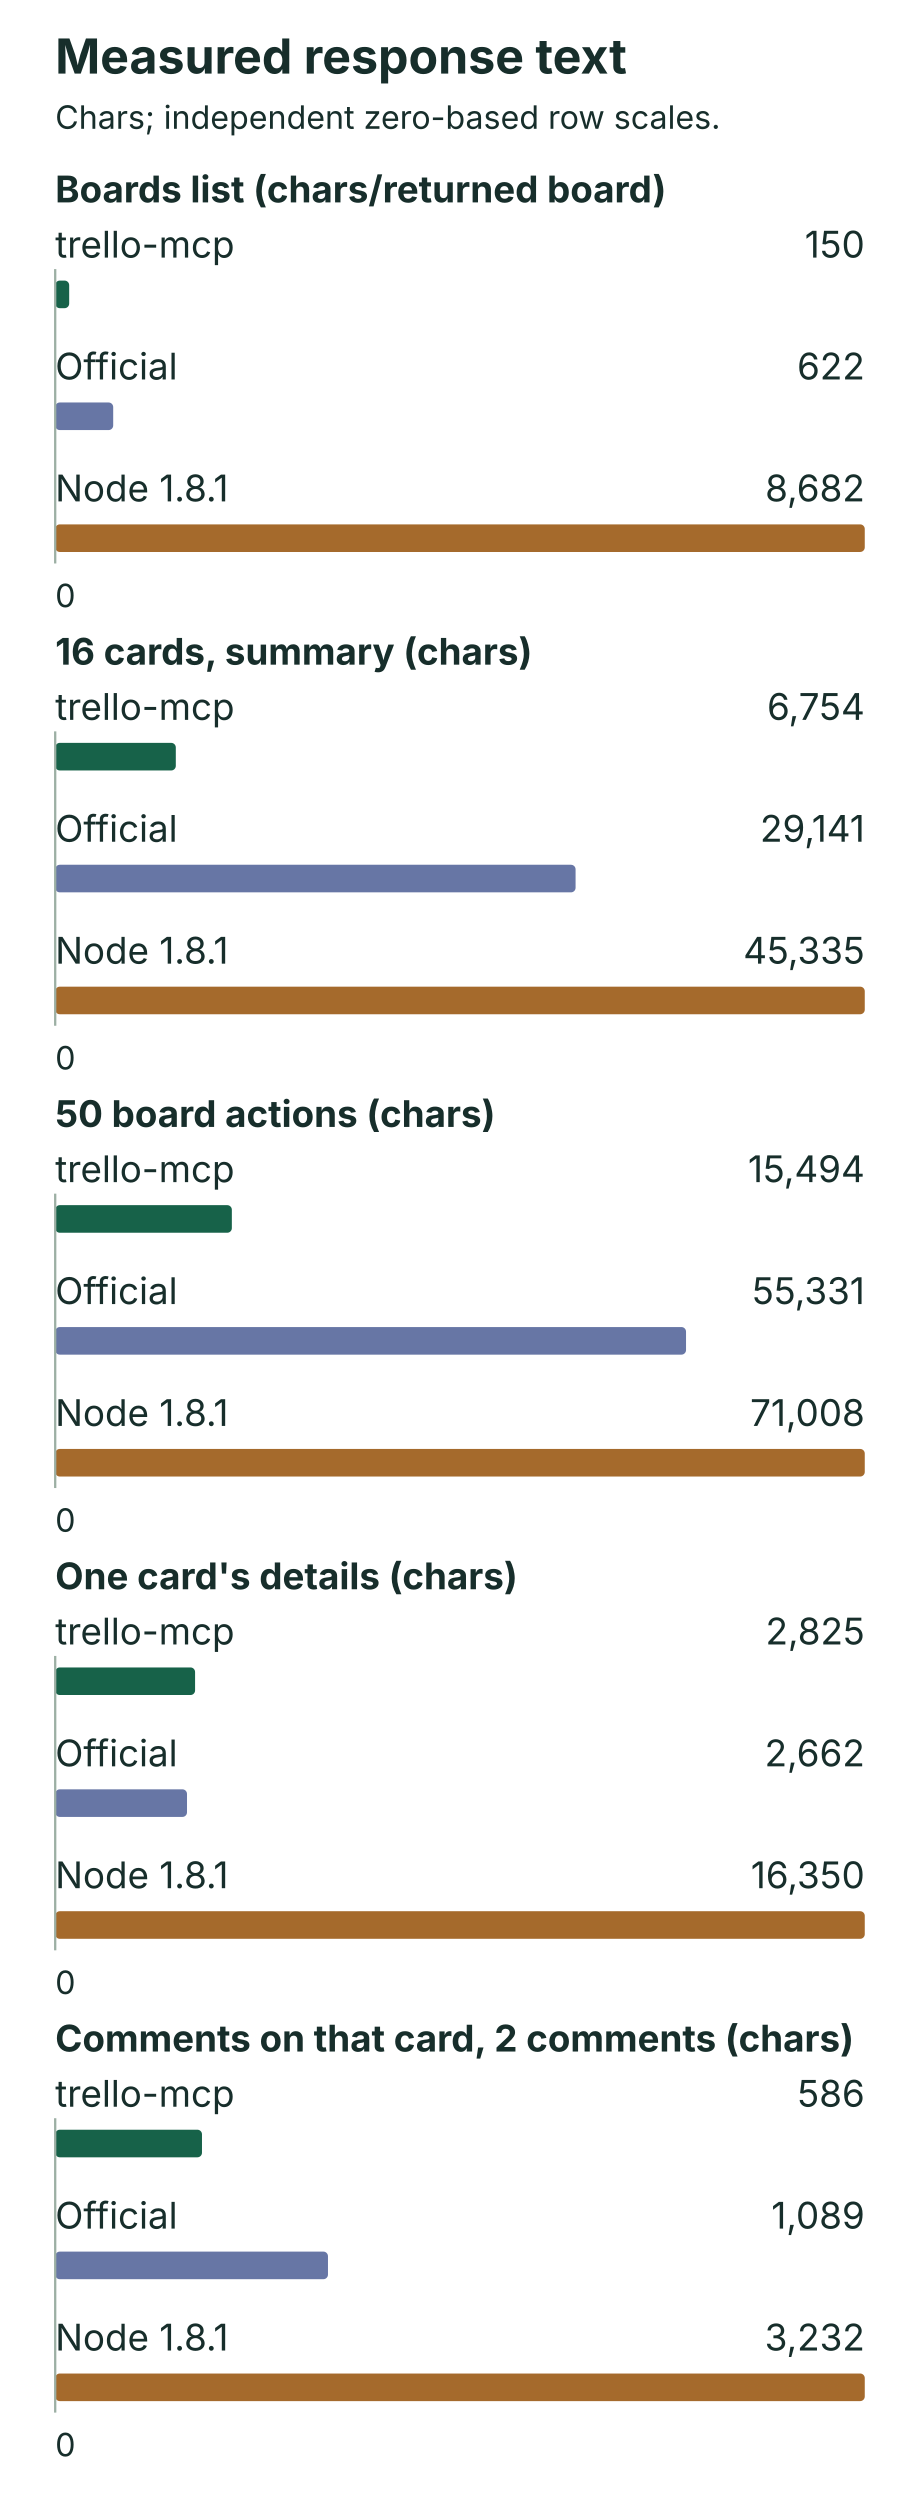
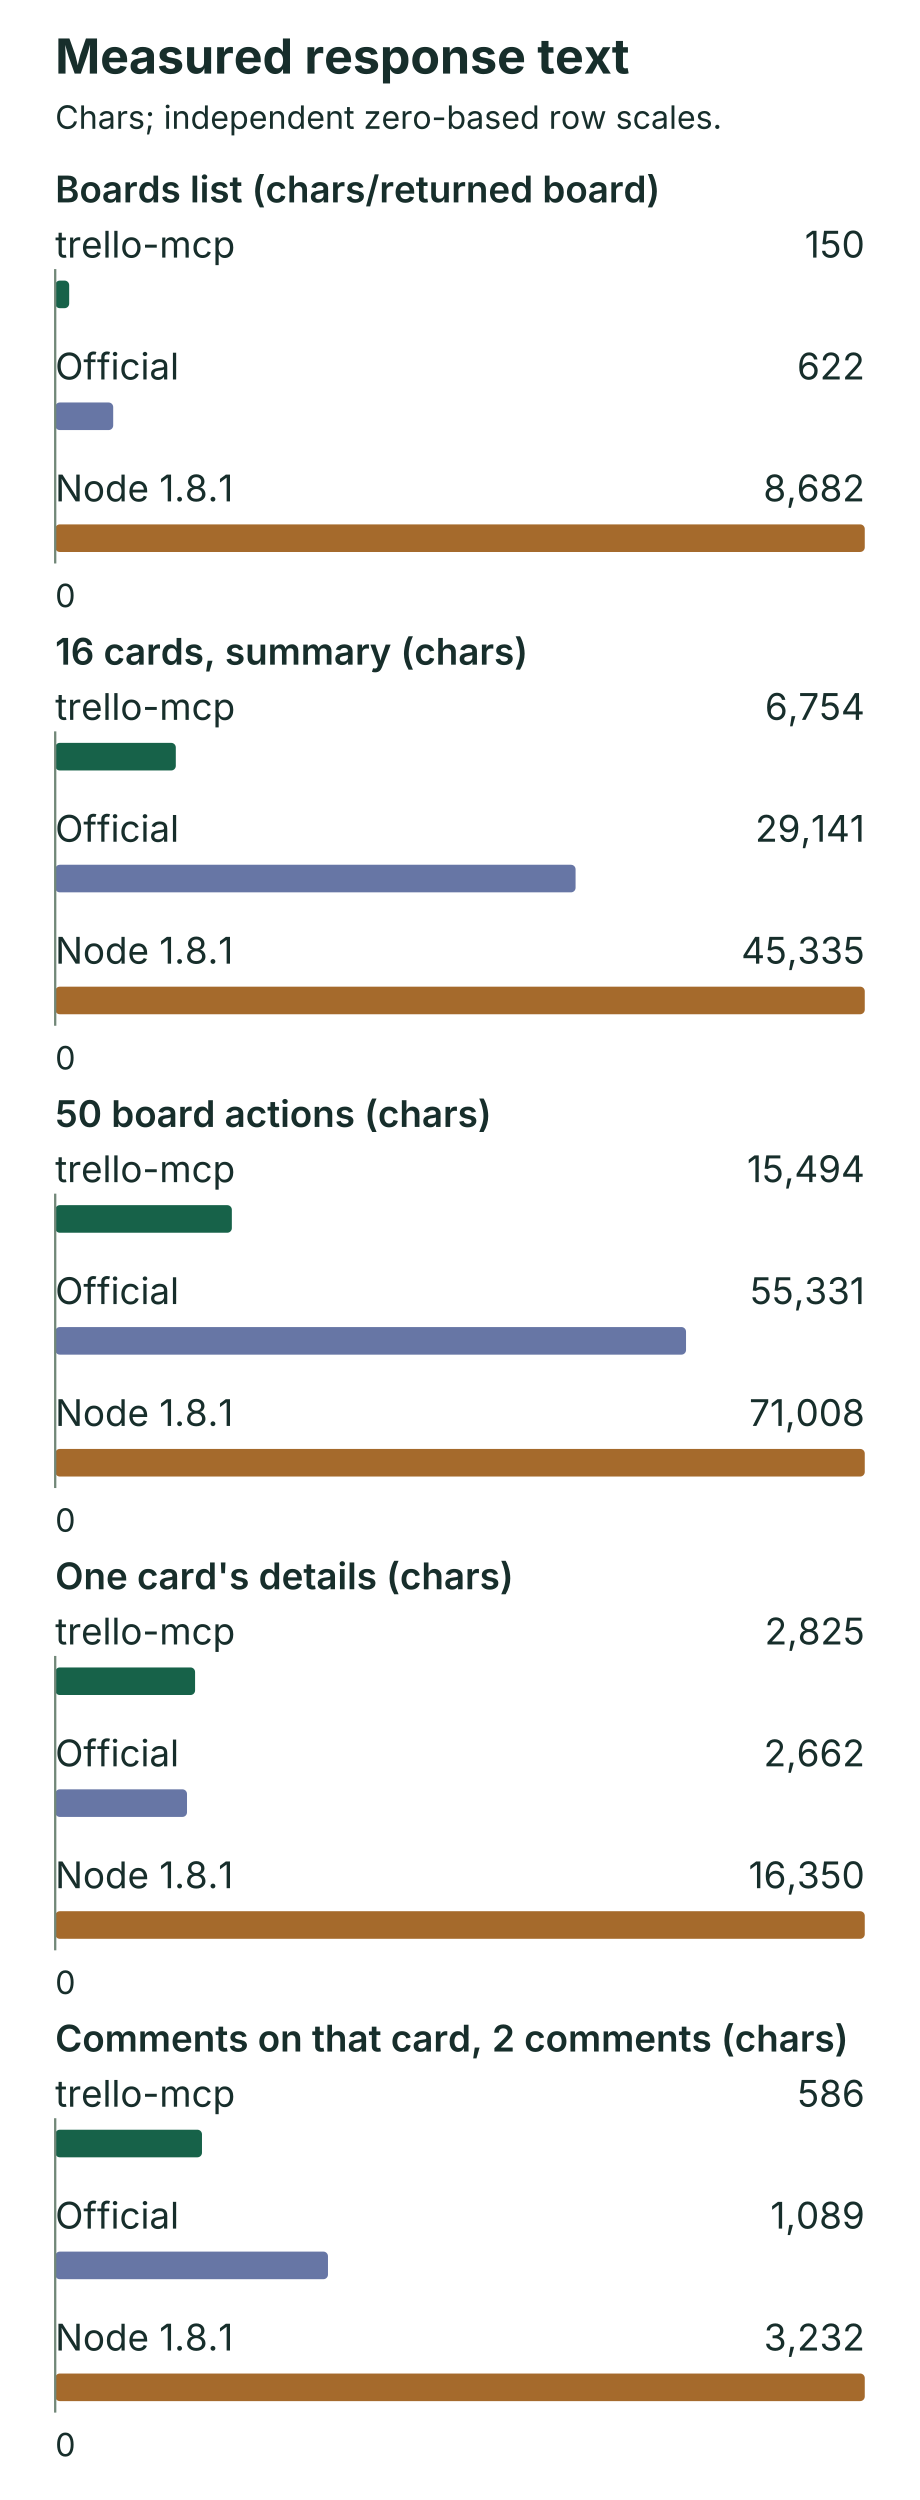
<svg xmlns="http://www.w3.org/2000/svg" width="400" height="1087" viewBox="0 0 400 1087" role="img" aria-labelledby="title desc">
-   <style>svg{font-family:system-ui,-apple-system,BlinkMacSystemFont,"Segoe UI",sans-serif;color:#172e2b;background:#f7f8f3}text{fill:currentColor;font-size:16px}.title{font-size:21px;font-weight:700}.sub{font-size:14px}.group{font-weight:650}.s0{fill:#176249}.s1{fill:#6776a5}.s2{fill:#a56a2c}.axis{stroke:#9cafa4}@media(prefers-color-scheme: dark){svg{color:#e4eee7;background:#111d1b}.s0{fill:#a4d6ab}.s1{fill:#aab9ef}.s2{fill:#edba7d}.axis{stroke:#6c8778}}</style>
-   <text x="24" y="32" class="title">Measured response text</text>
-   <text x="24" y="56" class="sub">Chars; independent zero-based row scales.</text>
-   <text x="24" y="88" class="group">Boards list (chars/returned board)</text>
-   <text x="24" y="112">trello-mcp</text>
-   <text x="376" y="112" text-anchor="end">150</text>
+   <style>.text,.title,.sub,.group{fill:currentColor}.axis{fill:none}svg{color:#172e2b}.s0{fill:#176249}.s1{fill:#6776a5}.s2{fill:#a56a2c}.axis{stroke:#718778}@media(prefers-color-scheme: dark){svg{color:#e4eee7}.s0{fill:#a4d6ab}.s1{fill:#aab9ef}.s2{fill:#edba7d}.axis{stroke:#6c8778}}</style>
+   <defs>
+     <path id="r2c" d="M128-359l88 567H422L266-359Z" />
+     <path id="r2d" d="M798 719V553H144V719Z" />
+     <path id="r2e" d="M295-13q-56 0-95.5 39.5T160 122t39.5 95.5T295 257t95.5-39.5T430 122 390.5 26.5 295 -13Z" />
+     <path id="r30" d="M646-20Q397-20 259.5 180T122 744q0 362 138.5 564T646 1510q248 0 386-202t138-564q0-364-137-564T646 -20Zm0 166q164 0 252.5 157.5T987 744q0 285-88.5 443T646 1345q-163 0-252-158.5T305 744q0-283 89-440.5T646 146Z" />
+     <path id="r31" d="M653 1490V0H466V1314H456L96 1047v204l324 239Z" />
+     <path id="r32" d="M154 0V137L649 674q83 90 138 158t83 129.5T898 1092q0 117-80.5 185T618 1345q-127 0-202.5-76T340 1067H158q0 132 61 232t166 155.5T623 1510t235.5-55.5 161-149.5 58.5-211q0-81-29-157.5T947 763 742 526L416 179V167h687V0Z" />
+     <path id="r33" d="M635-20Q489-20 376 30T196.5 169 125 376H317q8-106 98-167.5T632 147q140 0 231.5 72T955 407q0 121-90 197.5T609 681H488V846H609q131 0 212.5 69.5T903 1100q0 111-72 178t-194 67q-76 0-142.5-27.5t-109-78.5T340 1115H157q4 117 70 206t174.5 139T641 1510q139 0 239.5-56T1035 1307t54-197q0-126-66.5-214T842 774V762q143-23 222-119.5T1143 405q0-122-66-218T896 35.5 635 -20Z" />
+     <path id="r34" d="M120 303V458L772 1490h231V470h202V303H1003V0H821V303ZM822 470v782H810L323 482V470Z" />
+     <path id="r35" d="M596-20Q465-20 361 31.5t-166 141T128 376H312q9-100 90.5-164.5T596 147q90 0 160.5 42T867 305t40 168q0 96-42 172T750.5 764.5 584 808q-69 0-140-22T329 730L151 752l88 738h784V1323H399L348 888h8q46 38 116 62.5T619 975q137 0 244-64.5T1031.5 733 1093 476q0-143-64.5-255T852 44.5 596 -20Z" />
+     <path id="r36" d="M646-20q-93 0-186 34T290.5 128 168 345 122 688q0 393 147 607.5T669 1510q125 0 224-50t162-139 81-206H950q-25 97-95 162t-186 65q-172 0-269.5-148.5T302 776h12q60 93 155.5 145.5T681 974q128 0 234-63t169.5-174.5T1148 481q0-139-62-252.5T911 47.5 646 -20Zm0 167q90 0 162 45T922 312.5 964 481q0 91-40.5 165.5T812 765 651 809 488 763 372 641.5 329 479q0-88 41-163.5t113-122T646 147Z" />
+     <path id="r37" d="M200 0 862 1311v12H98v167h963V1313L400 0Z" />
+     <path id="r38" d="M633-20Q482-20 366.5 33.5T186.5 181 122 396q0 94 38 174.5T264 705t149 69v8Q304 810 240 903t-64 211q0 114 59 203.5t162 141T633 1510q131 0 234-51.5t162.5-141T1089 1114q0-118-64.5-211T854 782v-8q81-15 147-69t105-134.5T1145 396q0-121-65.5-215T898.5 33.5 633 -20Zm0 165q148 0 235 71.5T955 406q0 83-42 146.5t-115 100T633 689q-141 0-232.5-79.5T309 406q0-118 86.5-189.5T633 145Zm0 703q118 0 195 69.5T905 1100q0 112-75 179t-197 67q-124 0-198.5-67T360 1100q0-113 76-182.5T633 848Z" />
+     <path id="r39" d="M603-20Q476-20 377 30T215 170 134 379H322q23-99 93-165t188-66q170 0 268.5 148.5T970 716H958q-60-91-155-145T591 517q-128 0-235 63.5t-170.5 175T122 1010q0 139 63 253.5t176.5 182T628 1510q92-1 184-35.5T980 1361t122-215 46-342q0-395-146-609.5T603 -20Zm16 703q91 0 164 46.5T899.5 852 943 1015q0 86-41.5 160.5t-113 121T625 1343q-90 0-161.5-44.5T350 1178.5 308 1011q0-91 40.5-165.5T459 727t160-44Z" />
+     <path id="r3b" d="M128-359l88 567H422L266-359ZM323 796q-56 0-95.5 39.5T188 931t39.5 95.5T323 1066t95.5-39.5T458 931t-39.5-95.5T323 796Z" />
+     <path id="r43" d="M783-20Q592-20 442.5 72.5t-235 264T122 744q0 237 85.5 408.5t235 264.5T783 1510q151 0 277.5-58.5t212-167.5T1384 1021H1194q-21 102-81.5 172T966 1298.5 783 1334q-134 0-242-68T370 1066.5 307 744q0-190 63.5-321.5T542 223.5 783 156q98 0 183.5 36t146 106T1194 469h190q-26-151-110.5-261t-211-169T783 -20Z" />
+     <path id="r4e" d="M180 0V1490H404l606-953q30-48 77.5-129.5T1186 225q-9 108-11 199.5T1173 576v914h190V0H1137L597 848q-34 53-67.5 109T455 1086t-99 176q6-143 10.5-250.5T371 850V0Z" />
+     <path id="r4f" d="M784-20Q593-20 443.5 72.5T208 336.5 122 744q0 237 86 408.5T443.5 1417 784 1510t340-93 234.5-264.5T1444 744q0-236-85.5-407.5T1124 72.5 784 -20Zm0 176q133 0 240.5 67.5t171 199T1259 744q0 192-63.5 323.5t-171 199T784 1334q-134 0-242-68T370.5 1066.5 307 744q0-190 63.5-321T542 224t242-68Z" />
+     <path id="r61" d="M471-26Q365-26 278.5 14T141 131 90 318q0 96 38 156t101.5 94.5T370 620t155 27q100 13 163 20t93.5 24T812 749v6q0 104-59 161.5T578 974q-121 0-189-52.5T295 810L122 867q43 102 116 159.5T399 1108t174 24q56 0 127.5-13.5t138-53.5 110-118.5T992 737V0H815V152H803q-19-39-61-80.5T633 2 471 -26Zm31 159q100 0 169 39T776 273.5 812 404V559q-11-13-48-23.5T679.5 517t-92-13.5T517 495q-65-8-121.5-27.5t-90.5-57T271 309q0-87 65.5-131.5T502 133Z" />
+     <path id="r62" d="M677-24Q571-24 506 12.5t-100 83T352 173H332V0H158V1490H338V939h14q19 30 53 75.5t98 81.5 173 36q140 0 246.5-70t167-199.5T1150 556q0-178-60-308T923.5 47 677 -24ZM650 137q105 0 175.5 56.5t106 152T967 558q0 116-35 209.5T826.5 916 650 971q-154 0-234-114T336 558q0-187 81-304T650 137Z" />
+     <path id="r63" d="M613-24Q461-24 346.5 48T168 250 104 552q0 175 64 305.5T346.5 1060 613 1132q162 0 284.5-81.5T1066 823L893 774q-25 86-97.5 141.5T613 971q-112 0-184-58.5T322 759 287 552q0-110 35-204.5T429 195t184-58q113 0 186.5 57.5T898 343l172-49Q1025 145 901 60.5T613 -24Z" />
+     <path id="r64" d="M577-24Q438-24 331 47T164 248 104 556q0 177 60.5 306.5T332 1062t246 70q109 0 173-36t98.5-81.5T902 939h14v551h180V0H922V173H902q-18-31-53.5-77.5t-100-83T577 -24Zm27 161q152 0 233 117t81 304q0 185-79.5 299T604 971q-106 0-176.5-55T322 767.5 287 558q0-117 35.5-212.5T429 193.5 604 137Z" />
+     <path id="r65" d="M628-24Q466-24 348.5 48t-181 201T104 550t62 303 175.5 205T607 1132q89 0 175.5-29.5t157-95T1052 835t42-262V498H286q7-175 100.5-268.5T629 136q99 0 170.5 43.5T902 308l174-48Q1037 133 918.5 54.5T628 -24ZM287 650H911q-13 143-89.5 232.5T607 972q-96 0-165.5-45T332 809 287 650Z" />
+     <path id="r66" d="M678 1118V964H420V0H240V964H20v154H240v149q0 97 45.5 162T404 1527t154 33q64 0 106-10.5t62-19.5l-50-154q-14 5-36.5 11t-60.5 6q-83 0-121-42.5T420 1227V1118Z" />
+     <path id="r68" d="M338 670V0H158V1490H338V924q55 112 140.5 160T674 1132q170 0 274.5-105T1053 710V0H872V695q0 129-67.5 202T620 970q-121 0-201.5-78.5T338 670Z" />
+     <path id="r69" d="M158 0V1118H338V0Zm91 1301q-51 0-88 35t-37 84q0 50 37 84.5t88 34.5q52 0 89-34.5t37-84.5q0-49-37-84t-89-35Z" />
+     <path id="r6c" d="M338 1490V0H158V1490Z" />
+     <path id="r6d" d="M158 0V1118H333l1-205q41 113 127.5 169T647 1138q110 0 182.5-62.5T932 910q40 106 135.5 167t216.5 61q97 0 177-42t127.5-127T1636 754V0H1456V749q0 121-68 173t-158 52q-113 0-178-69T987 730V0H807V767q0 93-62 150T588 974q-98 0-174-68T338 704V0Z" />
+     <path id="r6e" d="M338 670V0H158V1118H331l1-207q54 119 141.5 170T674 1132q170 0 274-105t104-317V0H872V695q0 129-67.5 202T620 970q-121 0-201.5-78.5T338 670Z" />
+     <path id="r6f" d="M613-24Q461-24 346.5 48T168 250 104 552q0 175 64 305.5T346.5 1060 613 1132q153 0 268-72t179-202.5T1124 552q0-172-64-302T881 48 613 -24Zm0 161q113 0 186 58T907 347.5 942 552q0 111-35 206.5t-108 154T613 971q-112 0-184-58.5T322 759 287 552q0-110 35-204.5T429 195t184-58Z" />
+     <path id="r70" d="M158-418V1118H332V939h20q19 30 53 75.5t98 81.5 173 36q140 0 246.5-70t167-199.5T1150 556q0-178-60-308T923.5 47 677 -24Q571-24 506 12.5t-100 83T352 173H338V-418ZM650 137q105 0 175.5 56.5t106 152T967 558q0 116-35 209.5T826.5 916 650 971q-154 0-234-114T336 558q0-187 81-304T650 137Z" />
+     <path id="r72" d="M158 0V1118H332V946h12q31 85 110.5 136.5T634 1134q20 0 47.5-1t43.5-2V950q-8 2-40 6t-68 4q-121 0-200-73.5T338 700V0Z" />
+     <path id="r73" d="M538-24Q366-24 252 51T108 271l171 41q24-92 90.5-135T536 134q117 0 186.5 50T792 303q0 115-164 154L442 501Q142 572 142 806q0 96 54 169.5t147.5 115T556 1132q173 0 268.5-75.5T958 863L795 821q-23 60-76.5 109T557 979q-100 0-166.5-46T324 817q0-62 45-99.5T512 657l169-40q152-36 225-111.5T979 315q0-98-55.5-174.5T768.5 20 538 -24Z" />
+     <path id="r74" d="M598 1118V964H368V290q0-75 30.5-109.5T500 146q17 0 43.5 4t48.5 8L629 6Q601-4 565.5-9T495 -14Q350-14 269 62.5T188 276V964H20v154H188v266H368V1118Z" />
+     <path id="r77" d="M409 0 70 1118H261L397 630q24-87 52-195.5T504 193q27 128 53.5 236T610 630l134 488H936l132-488q24-90 50.5-197.5T1171 196q28 128 55.5 235.5T1279 630l136 488h191L1267 0H1088L943 506q-28 96-53.5 198T838 913q-25-107-51.5-210T733 506L588 0Z" />
+     <path id="r7a" d="M126 0V134L753 940v11H146v167H985V975L376 178V167h629V0Z" />
+     <path id="s27" d="M232 887l-27 603H462L435 887Z" />
+     <path id="s28" d="M186 607q0 164 33 343t91 344 134 287H687q-74-156-127-324.5T478.5 922 450 607q0-132 24.5-265.5t77-285T687 -279H444Q316-67 251 158.5T186 607Z" />
+     <path id="s29" d="M77-279Q161-92 213.5 60T290 345t24 262q0 149-28.5 315t-82 334.5T77 1581H320q76-121 134-286t91-344.5T578 607q0-225-66-450.5T320 -279Z" />
+     <path id="s2c" d="M123-383l88 603H479L305-383Z" />
+     <path id="s2f" d="M742 1560 262-224H34L514 1560Z" />
+     <path id="s30" d="M676-20Q404-20 253.5 180.5T103 744q0 362 151 564t422 202q270 0 421-202t151-564q0-363-150.5-563.5T676 -20Zm0 224q146 0 224.5 141T979 744q0 259-78.5 401T676 1287 451 1144.5 372 744t78.5-399T676 204Z" />
+     <path id="s31" d="M717 1490V0H452V1252H442L94 1002v254l327 234Z" />
+     <path id="s32" d="M134 0V192L651 701Q760 812 817 891t57 174q0 105-70.5 166T627 1292q-112 0-179-66.5T381 1044H126q0 141 64.5 246T369 1452.5 630 1510q149 0 262-56t176-153.5 63-222.5q0-82-31.5-162T988 737 763 498L504 234V223h649V0Z" />
+     <path id="s35" d="M618-20Q472-20 357.5 35T176 185.5 105 404H365q5-92 78-149.5T618 197q119 0 196.5 80T892 483q0 127-79.5 209.5T610 775q-68 0-132.5-25.5T375 683L133 722l78 768h862V1266H432L390 870h8q42 49 117.5 80.5T681 982q135 0 241.5-63.5t167.5-175T1151 489q0-148-68-263T895 45.5 618 -20Z" />
+     <path id="s36" d="M671-20Q564-20 463 16.5T280.5 136 151 358 103 702q0 255 71.5 435.5T377 1414t310 96q139 0 247-55t175.5-150 83.5-216H931q-21 85-84 137.5T687 1279q-156 0-240-135T363 772h11q54 97 152.5 151.5T745 978q131 0 235.5-62.5T1146 743t61-251q0-147-67-262.5T952.5 47 671 -20Zm-1 217q79 0 142 38.5t99.5 104T948 487q0 80-35.5 145t-98 103T673 773 530.5 733.5 430 628.5 393 486q0-79 36-144.5t98.5-105T670 197Z" />
+     <path id="s42" d="M150 0V1490H720q161 0 267.5-50.5t160-138T1201 1103q0-136-75.5-214T941 786V771q79-4 152-48t119.5-124T1259 406q0-116-56-208T1034.5 53 751 0ZM417 223H709q148 0 213.5 57T988 426q0 100-73 168T718 662H417Zm0 632H686q106 0 177 57.5T934 1069q0 87-61 143t-181 56H417Z" />
+     <path id="s43" d="M785-20Q589-20 435 71T192 333 103 744q0 241 89.5 412.5T436 1419t349 91q163 0 296.5-61T1302 1272.5 1413 994H1144q-25 132-123 204.5T789 1271q-183 0-300.5-136.5T371 744q0-257 118-391T788 219q134 0 232.5 72.5T1144 496h270q-21-143-103-260T1095 49.5 785 -20Z" />
+     <path id="s4f" d="M788-20Q592-20 437.5 71T193 333 103 744q0 241 90 412.5T437.5 1419 788 1510q195 0 349.5-91t244-262.5T1471 744t-89.5-411.5T1137.5 71 788 -20Zm0 239q182 0 298 135t116 390q0 256-116 391.5T788 1271q-183 0-300-135.5T371 744q0-254 117-389.5T788 219Z" />
+     <path id="s61" d="M450-23Q344-23 259 15.5T125 129 76 314q0 126 61.5 195.5t159 101T502 653q146 16 211 29.5T778 754v5q0 82-50 127.5T583 932q-98 0-156-43t-78-98L108 840q49 148 177.5 220T582 1132q79 0 159.5-18.5t147.5-62 108-118T1038 747V0H789V154H779Q742 82 661 29.5T450 -23Zm67 193q120 0 191.5 69T780 401V533q-18-14-64-24.5t-97.5-18T533 478q-88-12-146.5-48T328 317q0-72 53-109.5T517 170Z" />
+     <path id="s62" d="M728-20q-96 0-159.5 32.5T467 91t-58 86H392V0H138V1490H398V933h11q19 39 56 85.5t101 80T729 1132q129 0 233.5-66t166-194.5T1190 557q0-184-60.5-313T965 47.5 728 -20ZM658 194q130 0 197.5 103.5T923 558q0 156-66.5 258T658 918q-129 0-197-98.5T393 558t69-263.5T658 194Z" />
+     <path id="s63" d="M623-23Q460-23 340 49.5t-185.5 202T89 553q0 174 65.5 304.5T340 1060t283 72q187 0 316.5-93.5T1105 781L862 730q-21 87-82 139T625 921q-136 0-203.5-105T354 554q0-103 30-186t90-131.5T625 188q96 0 157.5 54.5T865 387l243-51Q1072 169 942 73T623 -23Z" />
+     <path id="s64" d="M550-20Q418-20 313.5 47.5T149 244 89 557q0 186 61 314.5T315.5 1066 549 1132q100 0 163.5-33.5t100.5-80T870 933h11v557h260V0H886V177H870q-21-40-59-86T709.5 12.5 550 -20Zm71 214q127 0 196 100.5T886 558 817.5 819.5 621 918q-132 0-199-102T355 558q0-157 67.5-260.5T621 194Z" />
+     <path id="s65" d="M632-23Q463-23 341.5 48t-187 200T89 552q0 172 64.5 302.5t183 204T615 1132q136 0 252.5-59.5t187.5-184T1126 568V486H348q5-149 83.5-227T635 181q86 0 147.5 37T870 326l239-49Q1069 142 943.5 59.5T632 -23ZM349 663H873q-12 120-76.5 192.5T616 928q-119 0-188.5-76.5T349 663Z" />
+     <path id="s68" d="M398 655V0H138V1490H394V911q102 221 339 221 173 0 278-110t105-311V0H855V671q0 112-58 176T637 911q-104 0-171.5-67T398 655Z" />
+     <path id="s69" d="M138 0V1118H398V0ZM268 1276q-62 0-106.5 41.5T117 1419q0 59 44.5 100.5T268 1561q63 0 107.5-41.5T420 1419q0-60-44.5-101.5T268 1276Z" />
+     <path id="s6c" d="M398 1490V0H138V1490Z" />
+     <path id="s6d" d="M138 0V1118H382l8-213q44 119 130.5 175T707 1136q214 0 287-243 45 121 142 182t215 61q151 0 253-98t102-284V0H1446V714q0 104-57 152t-137 48q-95 0-149-59t-54-153V0H795V726q0 85-53 136.5T606 914q-86 0-147-58.5T398 685V0Z" />
+     <path id="s6e" d="M398 655V0H138V1118H384l3-223q100 237 346 237 173 0 277.5-110T1115 711V0H855V671q0 112-58 176T637 911q-104 0-171.5-67T398 655Z" />
+     <path id="s6f" d="M623-23Q460-23 340 49.5t-185.5 202T89 553q0 174 65.5 304.5T340 1060t283 72 283-72 186-202.5T1158 553q0-172-66-301.5T906 49.5 623 -23Zm0 211q91 0 151 49t90 132 30 185q0 103-30 186T774 872 623 921q-90 0-150-49T383.5 740 354 554q0-102 29.5-185T473 237t150-49Z" />
+     <path id="s72" d="M138 0V1118H390V931h12q30 97 105 149.5T678 1133q50 0 95-7V887q-16 4-52 8.5T650 900q-109 0-180.5-67.5T398 658V0Z" />
+     <path id="s73" d="M561-23Q368-23 242.5 59.5T88 294l243 46q44-164 235-164 96 0 152.5 38.5T775 310q0 95-151 128L433 479Q119 547 119 792q0 104 57 180t158.5 118T570 1132q190 0 300.5-79T1015 844L783 798q-20 58-70 99T573 938q-82 0-138-36.5T379 808q0-49 36.5-80.5T538 677l190-40q313-67 313-302 0-106-61-186.5T810.5 22.5 561 -23Z" />
+     <path id="s74" d="M655 1118V914H439V315q0-61 25.5-89.5T550 197q18 0 47 4.5t48 8.5L686 9Q643-4 598-9.5T512 -15Q351-15 265 65T179 293V914H20v204H179v266H439V1118Z" />
+     <path id="s75" d="M521-14Q348-14 243 96T138 407v711H398V447q0-112 58.5-176T617 207q104 0 171 67t67 189v655h261V0H869l-2 224Q767-14 521-14Z" />
+     <path id="s79" d="M127-399l61 203 31-8q88-24 147 4.5T445 -75L461-4 39 1118H317L521 510q24-73 42-145.5T597 219q19 74 38.5 146.5T680 510l211 608h275L686-144Q635-278 544-352t-243-74q-55 0-101.5 8T127 -399Z" />
+     <path id="b4d" d="M135 0V1490H603L845 806q15-47 34-123t39.5-163.5T956 351q17 80 37 167.5T1032 682t34 124l238 684h470V0H1467V703q0 56 2.5 143t5 187 3.5 194q-25-100-52.5-201T1373 840.5 1330 703L1083 0H826L575 703q-17 51-41.5 133T481 1016.5 427 1215q2-90 4.5-187.5t4.5-183T438 703V0Z" />
+     <path id="b61" d="M440-22Q280-22 174 62.5T68 313q0 125 60 196T284 613t206 43q144 14 207.5 29.5T761 756v5q0 71-45.5 110T586 910q-87 0-140-37.5T375 781L100 827q43 145 171.5 225T587 1132q120 0 228.5-38t177-121.5T1061 753V0H777V155H767Q726 77 645 27.5T440 -22Zm85 211q105 0 171.5 61T763 400V521q-18-13-58.5-22.5t-85.5-17T541 470q-83-12-134-47T356 321q0-65 47.5-98.5T525 189Z" />
+     <path id="b64" d="M537-19Q408-19 305 47.5t-163.5 195T81 557q0 191 62 319t165 192 227 64q95 0 158-32t101.5-79T853 930h10v560h300V0H868V179H853q-21-45-60-90.5T691 12 537 -19Zm92 241q114 0 177 92t63 244-62.5 243T629 892q-118 0-179-93.5T389 558q0-148 61.5-242T629 222Z" />
+     <path id="b65" d="M633-22Q462-22 338 48T147.5 247 81 553q0 173 66.5 303t187 203T618 1132q146 0 265-62t189.5-188T1143 565V481H378q5-137 76-207t184-70q79 0 135.5 33.5T854 336l272-51Q1085 146 956.5 62T633 -22ZM380 669H854q-11 109-70 173T621 906q-108 0-170-66.5T380 669Z" />
+     <path id="b6e" d="M428 647V0H128V1118H411l4-231q47 117 133 181t215 64q174 0 279-112t105-309V0H847V659q0 104-53.5 163T645 881q-96 0-156.5-61.5T428 647Z" />
+     <path id="b6f" d="M628-22Q460-22 337 50.5t-189.5 202T81 554q0 173 66.5 303T337 1059.5 628 1132t291-72.5T1108.5 857 1175 554q0-172-66.5-301.5T919 50.5 628 -22Zm0 236q120 0 181 97t61 244q0 148-61 244.5T628 896 447.5 799.5 387 555q0-147 60.5-244T628 214Z" />
+     <path id="b70" d="M128-418V1118H423V930h14q20 44 58.5 91t102 79T756 1132q124 0 227-64t164.5-192T1209 557q0-186-60-314.5T986 47.5 754 -19q-91 0-154 31T497.5 88.5 437 179h-9V-418ZM662 222q117 0 178.5 94T902 558q0 147-61 240.5T662 892q-116 0-178.5-91T421 558t63-244 178-92Z" />
+     <path id="b72" d="M128 0V1118H418V923h12q31 103 103.5 156.5T700 1133q51 0 97-10V855q-20 6-58.5 10.5T667 870q-104 0-171.5-65T428 636V0Z" />
+     <path id="b73" d="M572-22Q370-22 238.5 64T78 306l279 48q43-156 224-156 86 0 135.5 32.5T766 313q0 85-144 115L429 468Q107 534 107 785q0 161 129 254t341 93q199 0 317-81t149-217L777 787q-18 57-66 93.5T581 917q-74 0-124-31.5T407 804q0-42 32.5-71.5T551 687l201-40q320-65 320-302 0-110-64-192.5T831 24 572 -22Z" />
+     <path id="b74" d="M683 1118V889H474V327q0-104 102-104 17 0 47.5 4.5T671 236L714 11Q664-4 614.5-10T520 -16Q352-16 263 65.5T174 301V889H20v229H174v266H474V1118Z" />
+     <path id="b75" d="M513-14Q339-14 233.5 98T128 407v711H428V459q0-104 54-163t148-59q96 0 156.5 61.5T847 471v647h301V0H864l-4 232Q813 113 726.5 49.5T513 -14Z" />
+     <path id="b78" d="M42 0 402 574 64 1118H388L489 942q30-56 56.5-110.5T597 724q25 53 51.5 108T707 942l105 176h318L785 570 1146 0H824L700 211q-31 54-58 108T590 425q-24-52-49.5-106T484 211L360 0Z" />
+     <g id="n0">
+       <use href="#r74" />
+       <use href="#r72" x="670" />
+       <use href="#r65" x="1441" />
+       <use href="#r6c" x="2635" />
+       <use href="#r6c" x="3131" />
+       <use href="#r6f" x="3627" />
+       <use href="#r2d" x="4855" />
+       <use href="#r6d" x="5797" />
+       <use href="#r63" x="7591" />
+       <use href="#r70" x="8761" />
+     </g>
+     <g id="n1">
+       <use href="#r4f" />
+       <use href="#r66" x="1566" />
+       <use href="#r66" x="2324" />
+       <use href="#r69" x="3082" />
+       <use href="#r63" x="3578" />
+       <use href="#r69" x="4748" />
+       <use href="#r61" x="5244" />
+       <use href="#r6c" x="6394" />
+     </g>
+     <g id="n2">
+       <use href="#r4e" />
+       <use href="#r6f" x="1543" />
+       <use href="#r64" x="2771" />
+       <use href="#r65" x="4025" />
+       <use href="#r31" x="5795" />
+       <use href="#r2e" x="6628" />
+       <use href="#r38" x="7218" />
+       <use href="#r2e" x="8485" />
+       <use href="#r31" x="9075" />
+     </g>
+   </defs>
+   <g class="title" transform="translate(24 32)scale(.01025391 -.01025391)">
+     <use href="#b4d" />
+     <use href="#b65" x="1908" />
+     <use href="#b61" x="3128" />
+     <use href="#b73" x="4317" />
+     <use href="#b75" x="5464" />
+     <use href="#b72" x="6739" />
+     <use href="#b65" x="7573" />
+     <use href="#b64" x="8793" />
+     <use href="#b72" x="10569" />
+     <use href="#b65" x="11403" />
+     <use href="#b73" x="12623" />
+     <use href="#b70" x="13770" />
+     <use href="#b6f" x="15061" />
+     <use href="#b6e" x="16317" />
+     <use href="#b73" x="17592" />
+     <use href="#b65" x="18739" />
+     <use href="#b74" x="20444" />
+     <use href="#b65" x="21194" />
+     <use href="#b78" x="22414" />
+     <use href="#b74" x="23602" />
+   </g>
+   <g class="sub" transform="translate(24 56)scale(.006835938 -.006835938)">
+     <use href="#r43" />
+     <use href="#r68" x="1496" />
+     <use href="#r61" x="2707" />
+     <use href="#r72" x="3857" />
+     <use href="#r73" x="4628" />
+     <use href="#r3b" x="5709" />
+     <use href="#r69" x="6903" />
+     <use href="#r6e" x="7399" />
+     <use href="#r64" x="8609" />
+     <use href="#r65" x="9863" />
+     <use href="#r70" x="11057" />
+     <use href="#r65" x="12311" />
+     <use href="#r6e" x="13505" />
+     <use href="#r64" x="14715" />
+     <use href="#r65" x="15969" />
+     <use href="#r6e" x="17163" />
+     <use href="#r74" x="18373" />
+     <use href="#r7a" x="19619" />
+     <use href="#r65" x="20750" />
+     <use href="#r72" x="21944" />
+     <use href="#r6f" x="22715" />
+     <use href="#r2d" x="23943" />
+     <use href="#r62" x="24885" />
+     <use href="#r61" x="26139" />
+     <use href="#r73" x="27289" />
+     <use href="#r65" x="28370" />
+     <use href="#r64" x="29564" />
+     <use href="#r72" x="31394" />
+     <use href="#r6f" x="32165" />
+     <use href="#r77" x="33393" />
+     <use href="#r73" x="35645" />
+     <use href="#r63" x="36726" />
+     <use href="#r61" x="37896" />
+     <use href="#r6c" x="39046" />
+     <use href="#r65" x="39542" />
+     <use href="#r73" x="40736" />
+     <use href="#r2e" x="41817" />
+   </g>
+   <g class="group" transform="translate(24 88)scale(.0078125 -.0078125)">
+     <use href="#s42" />
+     <use href="#s6f" x="1350" />
+     <use href="#s61" x="2597" />
+     <use href="#s72" x="3773" />
+     <use href="#s64" x="4586" />
+     <use href="#s73" x="5864" />
+     <use href="#s6c" x="7505" />
+     <use href="#s69" x="8041" />
+     <use href="#s73" x="8577" />
+     <use href="#s74" x="9702" />
+     <use href="#s28" x="10941" />
+     <use href="#s63" x="11705" />
+     <use href="#s68" x="12898" />
+     <use href="#s61" x="14152" />
+     <use href="#s72" x="15328" />
+     <use href="#s73" x="16141" />
+     <use href="#s2f" x="17266" />
+     <use href="#s72" x="18042" />
+     <use href="#s65" x="18855" />
+     <use href="#s74" x="20066" />
+     <use href="#s75" x="20789" />
+     <use href="#s72" x="22043" />
+     <use href="#s6e" x="22856" />
+     <use href="#s65" x="24109" />
+     <use href="#s64" x="25320" />
+     <use href="#s62" x="27114" />
+     <use href="#s6f" x="28392" />
+     <use href="#s61" x="29639" />
+     <use href="#s72" x="30815" />
+     <use href="#s64" x="31628" />
+     <use href="#s29" x="32906" />
+   </g>
+   <g class="text" transform="translate(24 112)scale(.0078125 -.0078125)">
+     <use href="#n0" />
+   </g>
+   <g class="text" transform="translate(349.91 112)scale(.0078125 -.0078125)">
+     <use href="#r31" />
+     <use href="#r35" x="833" />
+     <use href="#r30" x="2048" />
+   </g>
  <rect class="s0" x="24" y="122" width="6.082" height="12" rx="2" />
-   <text x="24" y="165">Official</text>
-   <text x="376" y="165" text-anchor="end">622</text>
+   <g class="text" transform="translate(24 165)scale(.0078125 -.0078125)">
+     <use href="#n1" />
+   </g>
+   <g class="text" transform="translate(346.56 165)scale(.0078125 -.0078125)">
+     <use href="#r36" />
+     <use href="#r32" x="1270" />
+     <use href="#r32" x="2519" />
+   </g>
  <rect class="s1" x="24" y="175" width="25.218" height="12" rx="2" />
-   <text x="24" y="218">Node 1.8.1</text>
-   <text x="376" y="218" text-anchor="end">8,682</text>
+   <g class="text" transform="translate(24 218)scale(.0078125 -.0078125)">
+     <use href="#n2" />
+   </g>
+   <g class="text" transform="translate(331.91 218)scale(.0078125 -.0078125)">
+     <use href="#r38" />
+     <use href="#r2c" x="1267" />
+     <use href="#r36" x="1857" />
+     <use href="#r38" x="3127" />
+     <use href="#r32" x="4394" />
+   </g>
  <rect class="s2" x="24" y="228" width="352.000" height="12" rx="2" />
  <path class="axis" d="M24 117V245" />
-   <text x="24" y="264" class="sub">0</text>
-   <text x="24" y="289" class="group">16 cards, summary (chars)</text>
-   <text x="24" y="313">trello-mcp</text>
-   <text x="376" y="313" text-anchor="end">6,754</text>
+   <g class="sub" transform="translate(24 264)scale(.006835938 -.006835938)">
+     <use href="#r30" />
+   </g>
+   <g class="group" transform="translate(24 289)scale(.0078125 -.0078125)">
+     <use href="#s31" />
+     <use href="#s36" x="866" />
+     <use href="#s63" x="2692" />
+     <use href="#s61" x="3885" />
+     <use href="#s72" x="5061" />
+     <use href="#s64" x="5874" />
+     <use href="#s73" x="7152" />
+     <use href="#s2c" x="8277" />
+     <use href="#s73" x="9446" />
+     <use href="#s75" x="10571" />
+     <use href="#s6d" x="11825" />
+     <use href="#s6d" x="13669" />
+     <use href="#s61" x="15513" />
+     <use href="#s72" x="16689" />
+     <use href="#s79" x="17502" />
+     <use href="#s28" x="19223" />
+     <use href="#s63" x="19987" />
+     <use href="#s68" x="21180" />
+     <use href="#s61" x="22434" />
+     <use href="#s72" x="23610" />
+     <use href="#s73" x="24423" />
+     <use href="#s29" x="25548" />
+   </g>
+   <g class="text" transform="translate(24 313)scale(.0078125 -.0078125)">
+     <use href="#n0" />
+   </g>
+   <g class="text" transform="translate(332.59 313)scale(.0078125 -.0078125)">
+     <use href="#r36" />
+     <use href="#r2c" x="1270" />
+     <use href="#r37" x="1860" />
+     <use href="#r35" x="3019" />
+     <use href="#r34" x="4234" />
+   </g>
  <rect class="s0" x="24" y="323" width="52.441" height="12" rx="2" />
-   <text x="24" y="366">Official</text>
-   <text x="376" y="366" text-anchor="end">29,141</text>
+   <g class="text" transform="translate(24 366)scale(.0078125 -.0078125)">
+     <use href="#n1" />
+   </g>
+   <g class="text" transform="translate(328.36 366)scale(.0078125 -.0078125)">
+     <use href="#r32" />
+     <use href="#r39" x="1249" />
+     <use href="#r2c" x="2519" />
+     <use href="#r31" x="3109" />
+     <use href="#r34" x="3942" />
+     <use href="#r31" x="5265" />
+   </g>
  <rect class="s1" x="24" y="376" width="226.263" height="12" rx="2" />
-   <text x="24" y="419">Node 1.8.1</text>
-   <text x="376" y="419" text-anchor="end">45,335</text>
+   <g class="text" transform="translate(24 419)scale(.0078125 -.0078125)">
+     <use href="#n2" />
+   </g>
+   <g class="text" transform="translate(322.3 419)scale(.0078125 -.0078125)">
+     <use href="#r34" />
+     <use href="#r35" x="1323" />
+     <use href="#r2c" x="2538" />
+     <use href="#r33" x="3128" />
+     <use href="#r33" x="4393" />
+     <use href="#r35" x="5658" />
+   </g>
  <rect class="s2" x="24" y="429" width="352.000" height="12" rx="2" />
  <path class="axis" d="M24 318V446" />
-   <text x="24" y="465" class="sub">0</text>
-   <text x="24" y="490" class="group">50 board actions (chars)</text>
-   <text x="24" y="514">trello-mcp</text>
-   <text x="376" y="514" text-anchor="end">15,494</text>
+   <g class="sub" transform="translate(24 465)scale(.006835938 -.006835938)">
+     <use href="#r30" />
+   </g>
+   <g class="group" transform="translate(24 490)scale(.0078125 -.0078125)">
+     <use href="#s35" />
+     <use href="#s30" x="1254" />
+     <use href="#s62" x="3121" />
+     <use href="#s6f" x="4399" />
+     <use href="#s61" x="5646" />
+     <use href="#s72" x="6822" />
+     <use href="#s64" x="7635" />
+     <use href="#s61" x="9429" />
+     <use href="#s63" x="10605" />
+     <use href="#s74" x="11798" />
+     <use href="#s69" x="12521" />
+     <use href="#s6f" x="13057" />
+     <use href="#s6e" x="14304" />
+     <use href="#s73" x="15557" />
+     <use href="#s28" x="17198" />
+     <use href="#s63" x="17962" />
+     <use href="#s68" x="19155" />
+     <use href="#s61" x="20409" />
+     <use href="#s72" x="21585" />
+     <use href="#s73" x="22398" />
+     <use href="#s29" x="23523" />
+   </g>
+   <g class="text" transform="translate(24 514)scale(.0078125 -.0078125)">
+     <use href="#n0" />
+   </g>
+   <g class="text" transform="translate(324.8 514)scale(.0078125 -.0078125)">
+     <use href="#r31" />
+     <use href="#r35" x="833" />
+     <use href="#r2c" x="2048" />
+     <use href="#r34" x="2638" />
+     <use href="#r39" x="3961" />
+     <use href="#r34" x="5231" />
+   </g>
  <rect class="s0" x="24" y="524" width="76.807" height="12" rx="2" />
-   <text x="24" y="567">Official</text>
-   <text x="376" y="567" text-anchor="end">55,331</text>
+   <g class="text" transform="translate(24 567)scale(.0078125 -.0078125)">
+     <use href="#n1" />
+   </g>
+   <g class="text" transform="translate(326.13 567)scale(.0078125 -.0078125)">
+     <use href="#r35" />
+     <use href="#r35" x="1215" />
+     <use href="#r2c" x="2430" />
+     <use href="#r33" x="3020" />
+     <use href="#r33" x="4285" />
+     <use href="#r31" x="5550" />
+   </g>
  <rect class="s1" x="24" y="577" width="274.286" height="12" rx="2" />
-   <text x="24" y="620">Node 1.8.1</text>
-   <text x="376" y="620" text-anchor="end">71,008</text>
+   <g class="text" transform="translate(24 620)scale(.0078125 -.0078125)">
+     <use href="#n2" />
+   </g>
+   <g class="text" transform="translate(325.74 620)scale(.0078125 -.0078125)">
+     <use href="#r37" />
+     <use href="#r31" x="1159" />
+     <use href="#r2c" x="1992" />
+     <use href="#r30" x="2582" />
+     <use href="#r30" x="3874" />
+     <use href="#r38" x="5166" />
+   </g>
  <rect class="s2" x="24" y="630" width="352.000" height="12" rx="2" />
  <path class="axis" d="M24 519V647" />
-   <text x="24" y="666" class="sub">0</text>
-   <text x="24" y="691" class="group">One card's details (chars)</text>
-   <text x="24" y="715">trello-mcp</text>
-   <text x="376" y="715" text-anchor="end">2,825</text>
+   <g class="sub" transform="translate(24 666)scale(.006835938 -.006835938)">
+     <use href="#r30" />
+   </g>
+   <g class="group" transform="translate(24 691)scale(.0078125 -.0078125)">
+     <use href="#s4f" />
+     <use href="#s6e" x="1574" />
+     <use href="#s65" x="2827" />
+     <use href="#s63" x="4554" />
+     <use href="#s61" x="5747" />
+     <use href="#s72" x="6923" />
+     <use href="#s64" x="7736" />
+     <use href="#s27" x="9014" />
+     <use href="#s73" x="9681" />
+     <use href="#s64" x="11322" />
+     <use href="#s65" x="12600" />
+     <use href="#s74" x="13811" />
+     <use href="#s61" x="14534" />
+     <use href="#s69" x="15710" />
+     <use href="#s6c" x="16246" />
+     <use href="#s73" x="16782" />
+     <use href="#s28" x="18423" />
+     <use href="#s63" x="19187" />
+     <use href="#s68" x="20380" />
+     <use href="#s61" x="21634" />
+     <use href="#s72" x="22810" />
+     <use href="#s73" x="23623" />
+     <use href="#s29" x="24748" />
+   </g>
+   <g class="text" transform="translate(24 715)scale(.0078125 -.0078125)">
+     <use href="#n0" />
+   </g>
+   <g class="text" transform="translate(332.48 715)scale(.0078125 -.0078125)">
+     <use href="#r32" />
+     <use href="#r2c" x="1249" />
+     <use href="#r38" x="1839" />
+     <use href="#r32" x="3106" />
+     <use href="#r35" x="4355" />
+   </g>
  <rect class="s0" x="24" y="725" width="60.820" height="12" rx="2" />
-   <text x="24" y="768">Official</text>
-   <text x="376" y="768" text-anchor="end">2,662</text>
+   <g class="text" transform="translate(24 768)scale(.0078125 -.0078125)">
+     <use href="#n1" />
+   </g>
+   <g class="text" transform="translate(332.03 768)scale(.0078125 -.0078125)">
+     <use href="#r32" />
+     <use href="#r2c" x="1249" />
+     <use href="#r36" x="1839" />
+     <use href="#r36" x="3109" />
+     <use href="#r32" x="4379" />
+   </g>
  <rect class="s1" x="24" y="778" width="57.310" height="12" rx="2" />
-   <text x="24" y="821">Node 1.8.1</text>
-   <text x="376" y="821" text-anchor="end">16,350</text>
+   <g class="text" transform="translate(24 821)scale(.0078125 -.0078125)">
+     <use href="#n2" />
+   </g>
+   <g class="text" transform="translate(325.49 821)scale(.0078125 -.0078125)">
+     <use href="#r31" />
+     <use href="#r36" x="833" />
+     <use href="#r2c" x="2103" />
+     <use href="#r33" x="2693" />
+     <use href="#r35" x="3958" />
+     <use href="#r30" x="5173" />
+   </g>
  <rect class="s2" x="24" y="831" width="352.000" height="12" rx="2" />
  <path class="axis" d="M24 720V848" />
-   <text x="24" y="867" class="sub">0</text>
-   <text x="24" y="892" class="group">Comments on that card, 2 comments (chars)</text>
-   <text x="24" y="916">trello-mcp</text>
-   <text x="376" y="916" text-anchor="end">586</text>
+   <g class="sub" transform="translate(24 867)scale(.006835938 -.006835938)">
+     <use href="#r30" />
+   </g>
+   <g class="group" transform="translate(24 892)scale(.0078125 -.0078125)">
+     <use href="#s43" />
+     <use href="#s6f" x="1509" />
+     <use href="#s6d" x="2756" />
+     <use href="#s6d" x="4600" />
+     <use href="#s65" x="6444" />
+     <use href="#s6e" x="7655" />
+     <use href="#s74" x="8908" />
+     <use href="#s73" x="9631" />
+     <use href="#s6f" x="11272" />
+     <use href="#s6e" x="12519" />
+     <use href="#s74" x="14288" />
+     <use href="#s68" x="15011" />
+     <use href="#s61" x="16265" />
+     <use href="#s74" x="17441" />
+     <use href="#s63" x="18680" />
+     <use href="#s61" x="19873" />
+     <use href="#s72" x="21049" />
+     <use href="#s64" x="21862" />
+     <use href="#s2c" x="23140" />
+     <use href="#s32" x="24309" />
+     <use href="#s63" x="26101" />
+     <use href="#s6f" x="27294" />
+     <use href="#s6d" x="28541" />
+     <use href="#s6d" x="30385" />
+     <use href="#s65" x="32229" />
+     <use href="#s6e" x="33440" />
+     <use href="#s74" x="34693" />
+     <use href="#s73" x="35416" />
+     <use href="#s28" x="37057" />
+     <use href="#s63" x="37821" />
+     <use href="#s68" x="39014" />
+     <use href="#s61" x="40268" />
+     <use href="#s72" x="41444" />
+     <use href="#s73" x="42257" />
+     <use href="#s29" x="43382" />
+   </g>
+   <g class="text" transform="translate(24 916)scale(.0078125 -.0078125)">
+     <use href="#n0" />
+   </g>
+   <g class="text" transform="translate(346.69 916)scale(.0078125 -.0078125)">
+     <use href="#r35" />
+     <use href="#r38" x="1215" />
+     <use href="#r36" x="2482" />
+   </g>
  <rect class="s0" x="24" y="926" width="63.822" height="12" rx="2" />
-   <text x="24" y="969">Official</text>
-   <text x="376" y="969" text-anchor="end">1,089</text>
+   <g class="text" transform="translate(24 969)scale(.0078125 -.0078125)">
+     <use href="#n1" />
+   </g>
+   <g class="text" transform="translate(334.97 969)scale(.0078125 -.0078125)">
+     <use href="#r31" />
+     <use href="#r2c" x="833" />
+     <use href="#r30" x="1423" />
+     <use href="#r38" x="2715" />
+     <use href="#r39" x="3982" />
+   </g>
  <rect class="s1" x="24" y="979" width="118.604" height="12" rx="2" />
-   <text x="24" y="1022">Node 1.8.1</text>
-   <text x="376" y="1022" text-anchor="end">3,232</text>
+   <g class="text" transform="translate(24 1022)scale(.0078125 -.0078125)">
+     <use href="#n2" />
+   </g>
+   <g class="text" transform="translate(332.11 1022)scale(.0078125 -.0078125)">
+     <use href="#r33" />
+     <use href="#r2c" x="1265" />
+     <use href="#r32" x="1855" />
+     <use href="#r33" x="3104" />
+     <use href="#r32" x="4369" />
+   </g>
  <rect class="s2" x="24" y="1032" width="352.000" height="12" rx="2" />
  <path class="axis" d="M24 921V1049" />
-   <text x="24" y="1068" class="sub">0</text>
+   <g class="sub" transform="translate(24 1068)scale(.006835938 -.006835938)">
+     <use href="#r30" />
+   </g>
</svg>
